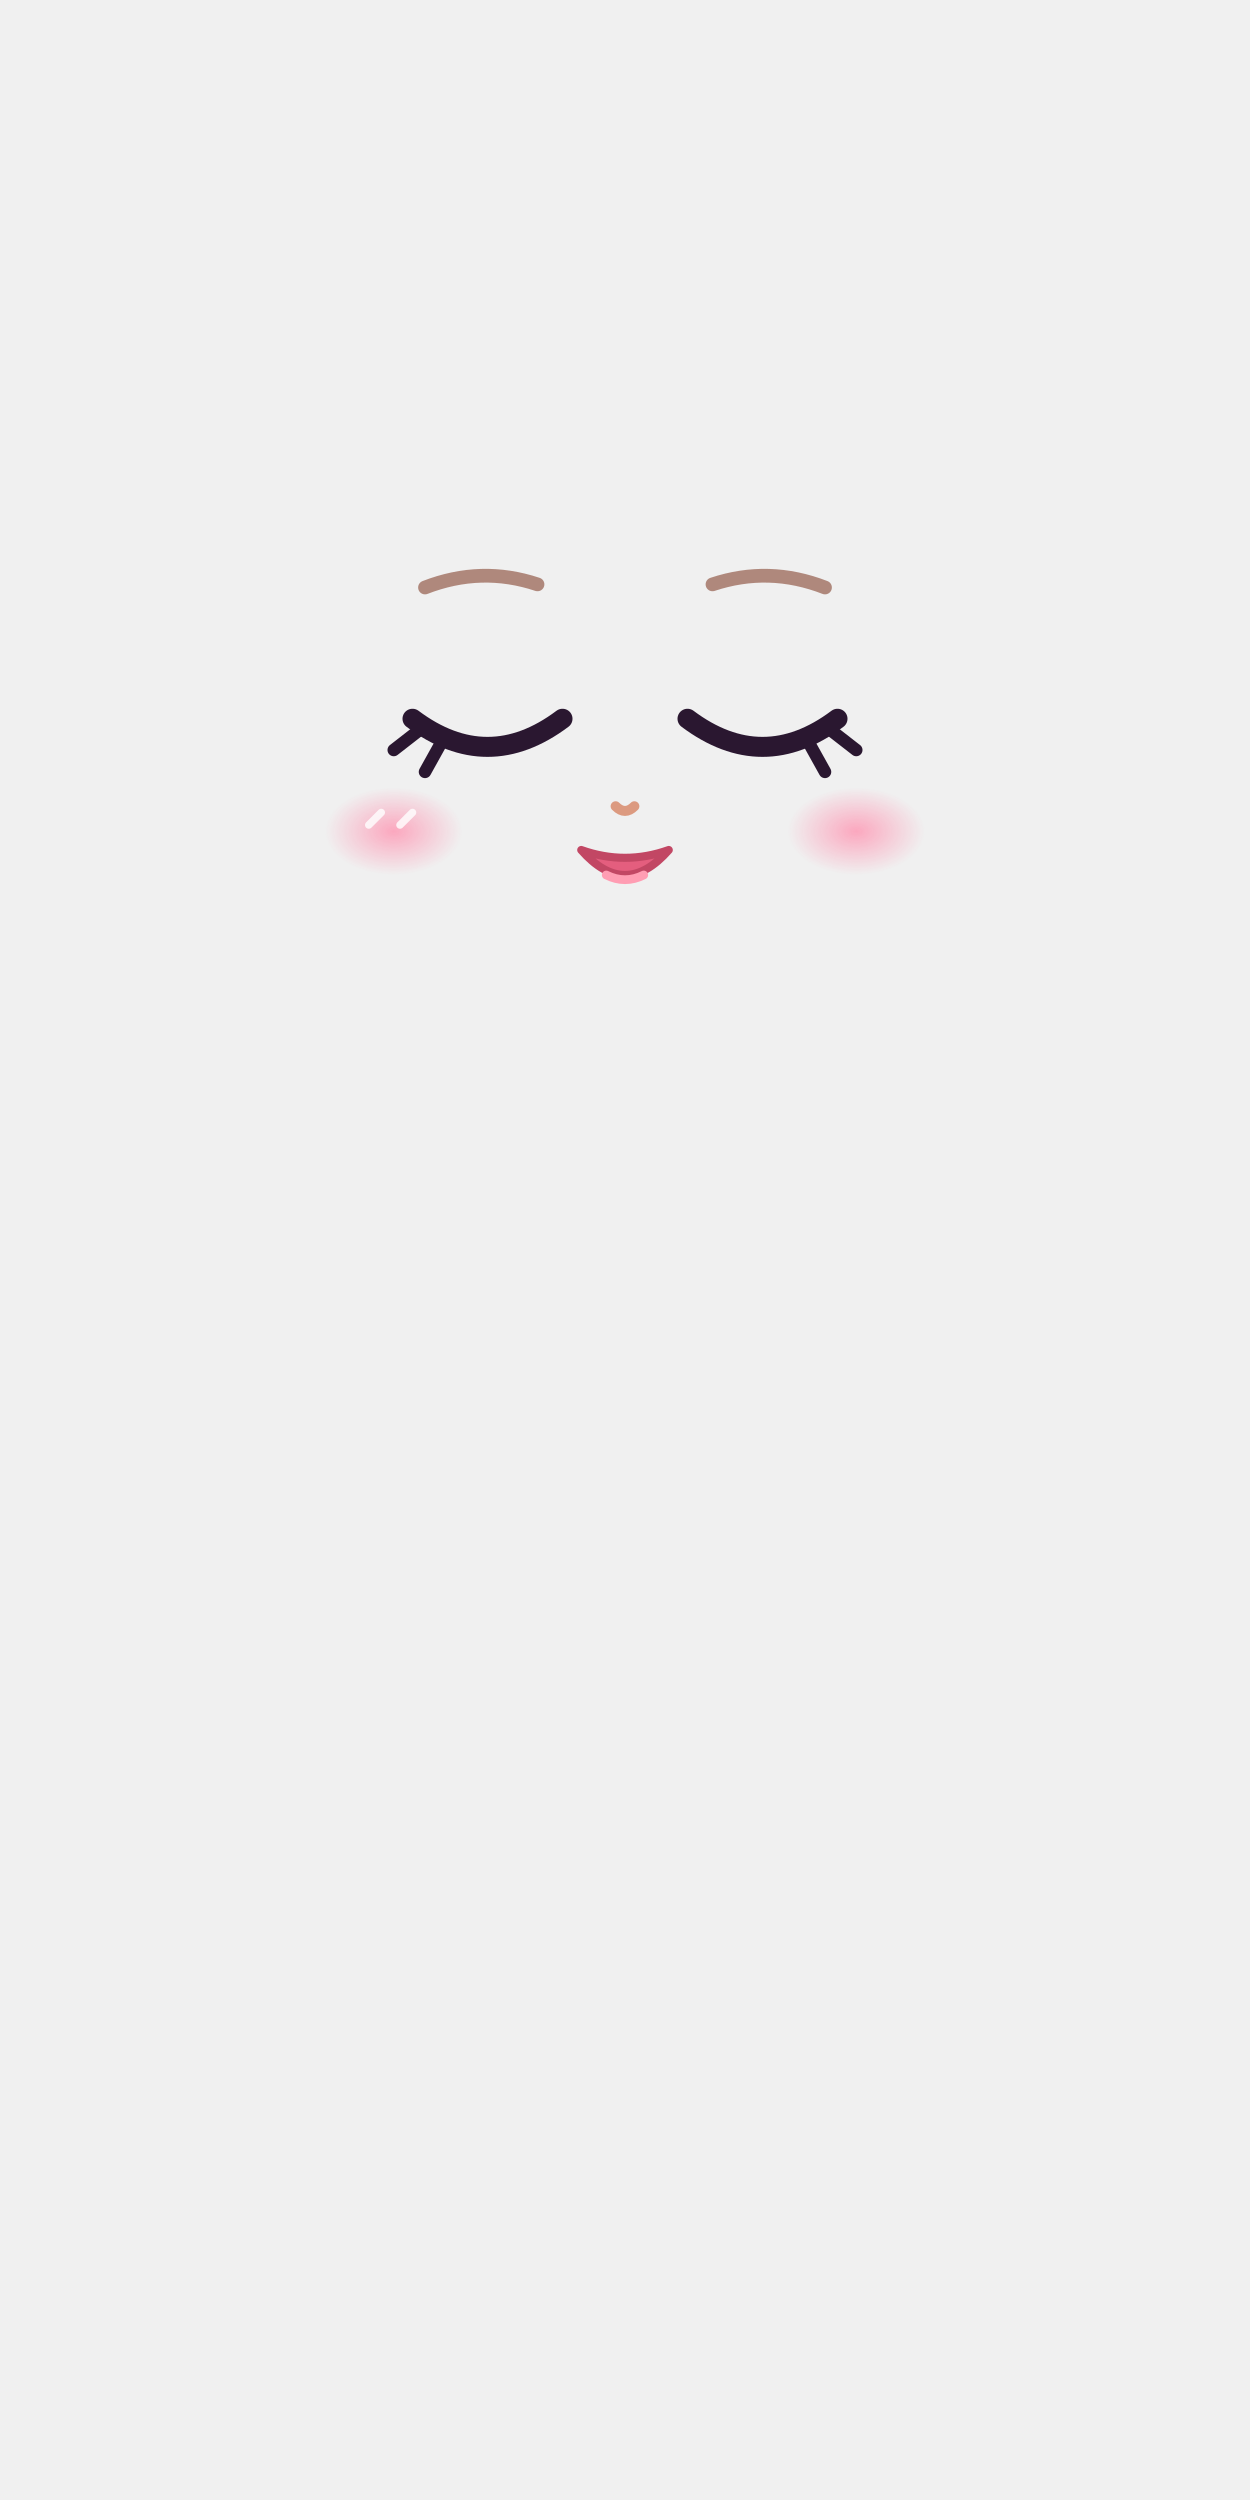
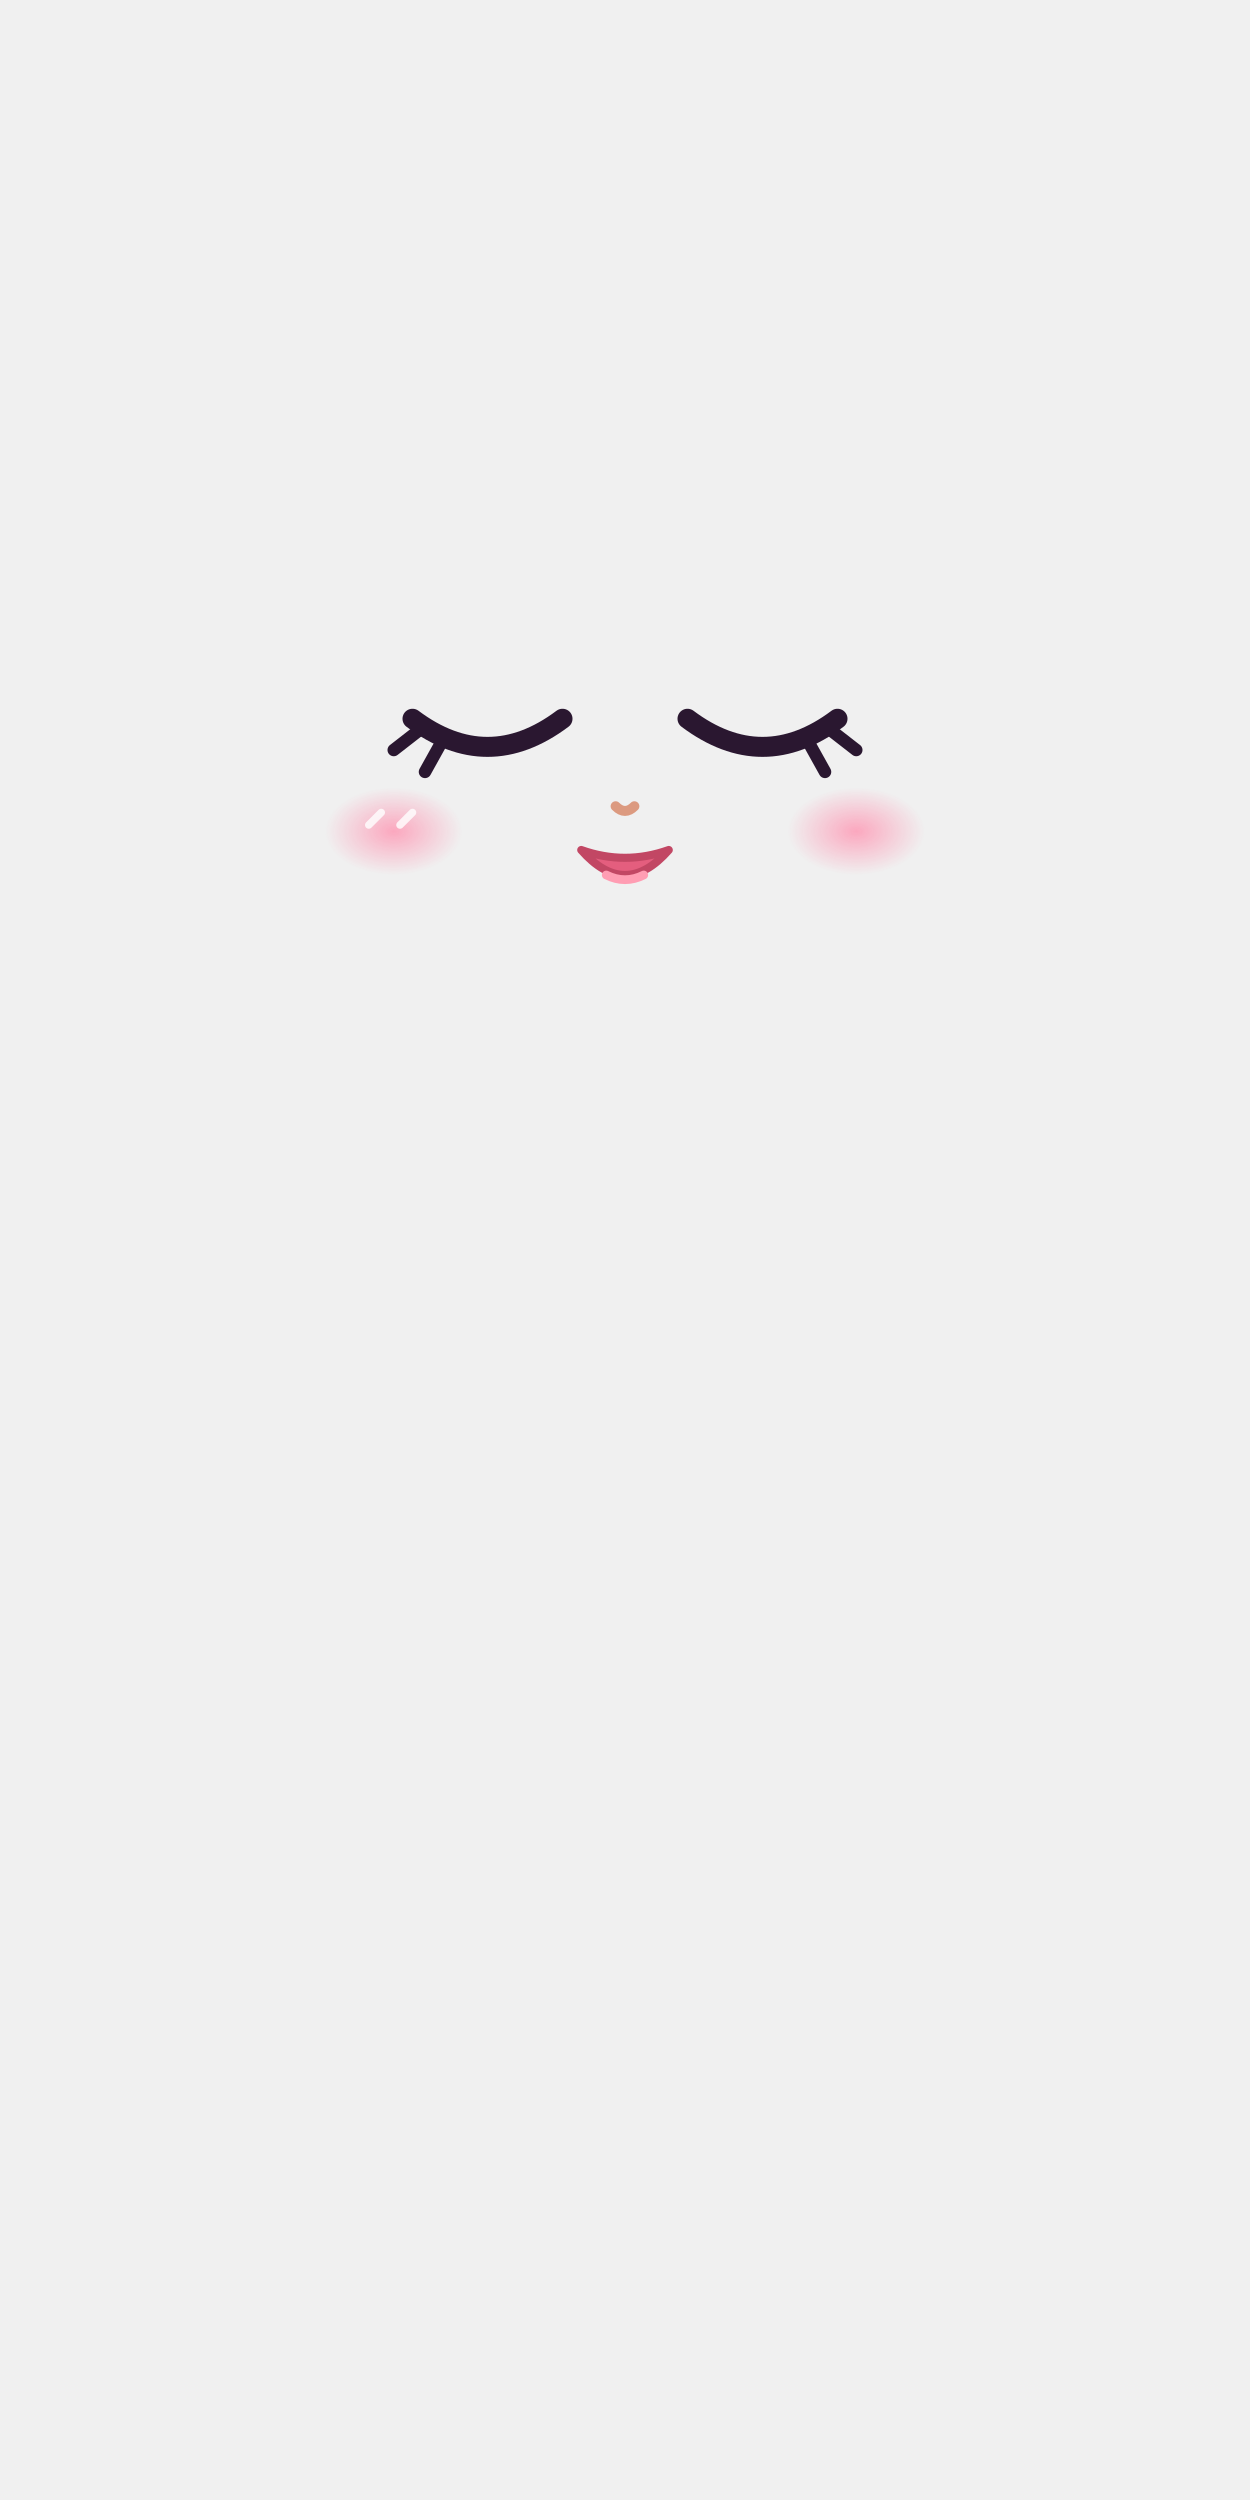
<svg xmlns="http://www.w3.org/2000/svg" width="200" height="400" viewBox="0 0 200 400">
  <defs>
    <radialGradient id="blush" cx="0.5" cy="0.5" r="0.5">
      <stop offset="0" stop-color="#FF8FAE" stop-opacity="0.75" />
      <stop offset="1" stop-color="#FF8FAE" stop-opacity="0" />
    </radialGradient>
  </defs>
-   <path d="M68 94 Q77 90.5 86 93.5 M114 93.5 Q123 90.5 132 94" fill="none" stroke="#9A6656" stroke-width="2.2" stroke-linecap="round" opacity="0.75" />
-   <path d="M66 115 Q78 124 90 115" fill="none" stroke="#2A1730" stroke-width="3.2" stroke-linecap="round" />
-   <path d="M67.5 116.5 L63 120 M70.5 119 L68 123.5" stroke="#2A1730" stroke-width="2" stroke-linecap="round" />
-   <path d="M110 115 Q122 124 134 115" fill="none" stroke="#2A1730" stroke-width="3.2" stroke-linecap="round" />
-   <path d="M132.5 116.5 L137 120 M129.5 119 L132 123.5" stroke="#2A1730" stroke-width="2" stroke-linecap="round" />
+   <g id="eyeL">
+     <path d="M66 115 Q78 124 90 115" fill="none" stroke="#2A1730" stroke-width="3.2" stroke-linecap="round" />
+     <path d="M67.5 116.5 L63 120 M70.5 119 L68 123.5" stroke="#2A1730" stroke-width="2" stroke-linecap="round" />
+   </g>
+   <g id="eyeR">
+     <path d="M110 115 Q122 124 134 115" fill="none" stroke="#2A1730" stroke-width="3.2" stroke-linecap="round" />
+     <path d="M132.5 116.5 L137 120 M129.5 119 L132 123.5" stroke="#2A1730" stroke-width="2" stroke-linecap="round" />
+   </g>
  <ellipse cx="63" cy="133" rx="11" ry="7" fill="url(#blush)" />
  <ellipse cx="137" cy="133" rx="11" ry="7" fill="url(#blush)" />
  <path d="M59 132 l2 -2 M64 132 l2 -2" stroke="#FFFFFF" stroke-width="1.2" stroke-linecap="round" opacity="0.8" />
  <path d="M98.5 129 Q100 130.5 101.5 129" fill="none" stroke="#DC9A80" stroke-width="1.6" stroke-linecap="round" />
  <path d="M93 136 Q100 144 107 136 Q100 138.5 93 136 Z" fill="#E45E7E" stroke="#C24764" stroke-width="1.3" stroke-linejoin="round" />
  <path d="M97 140 Q100 141.5 103 140" fill="none" stroke="#FF9DB3" stroke-width="1.4" stroke-linecap="round" />
</svg>
